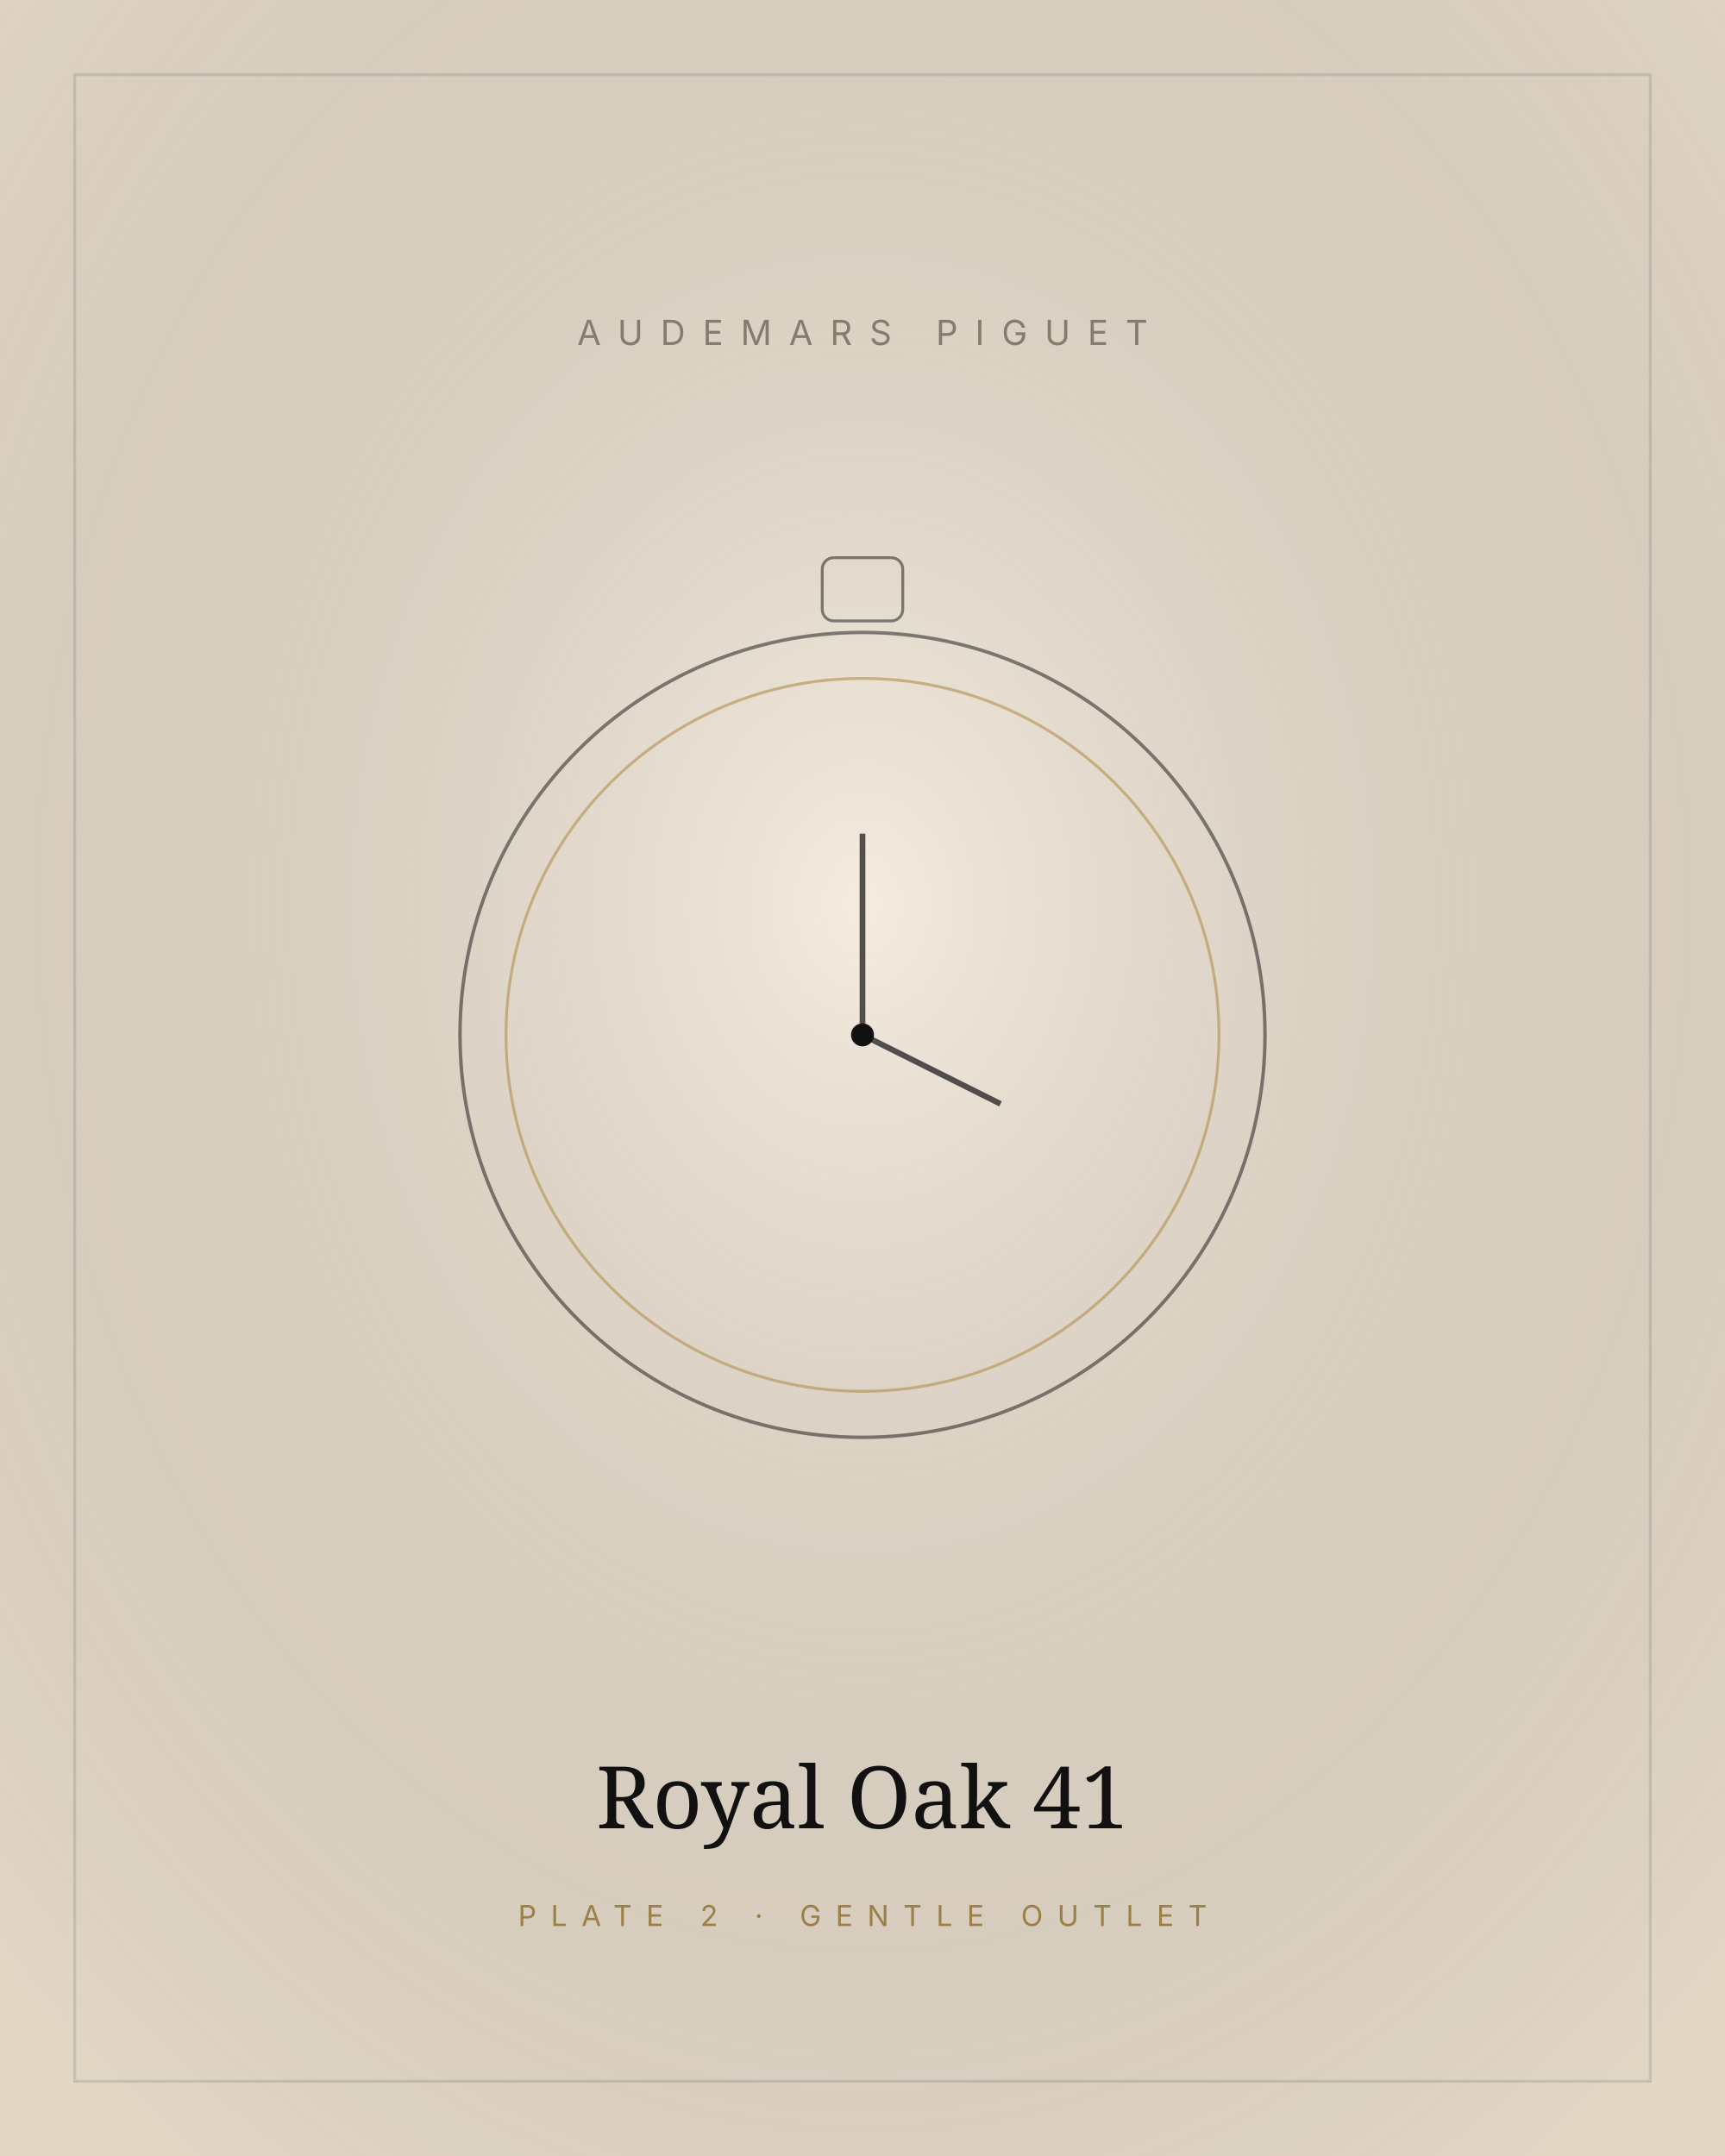
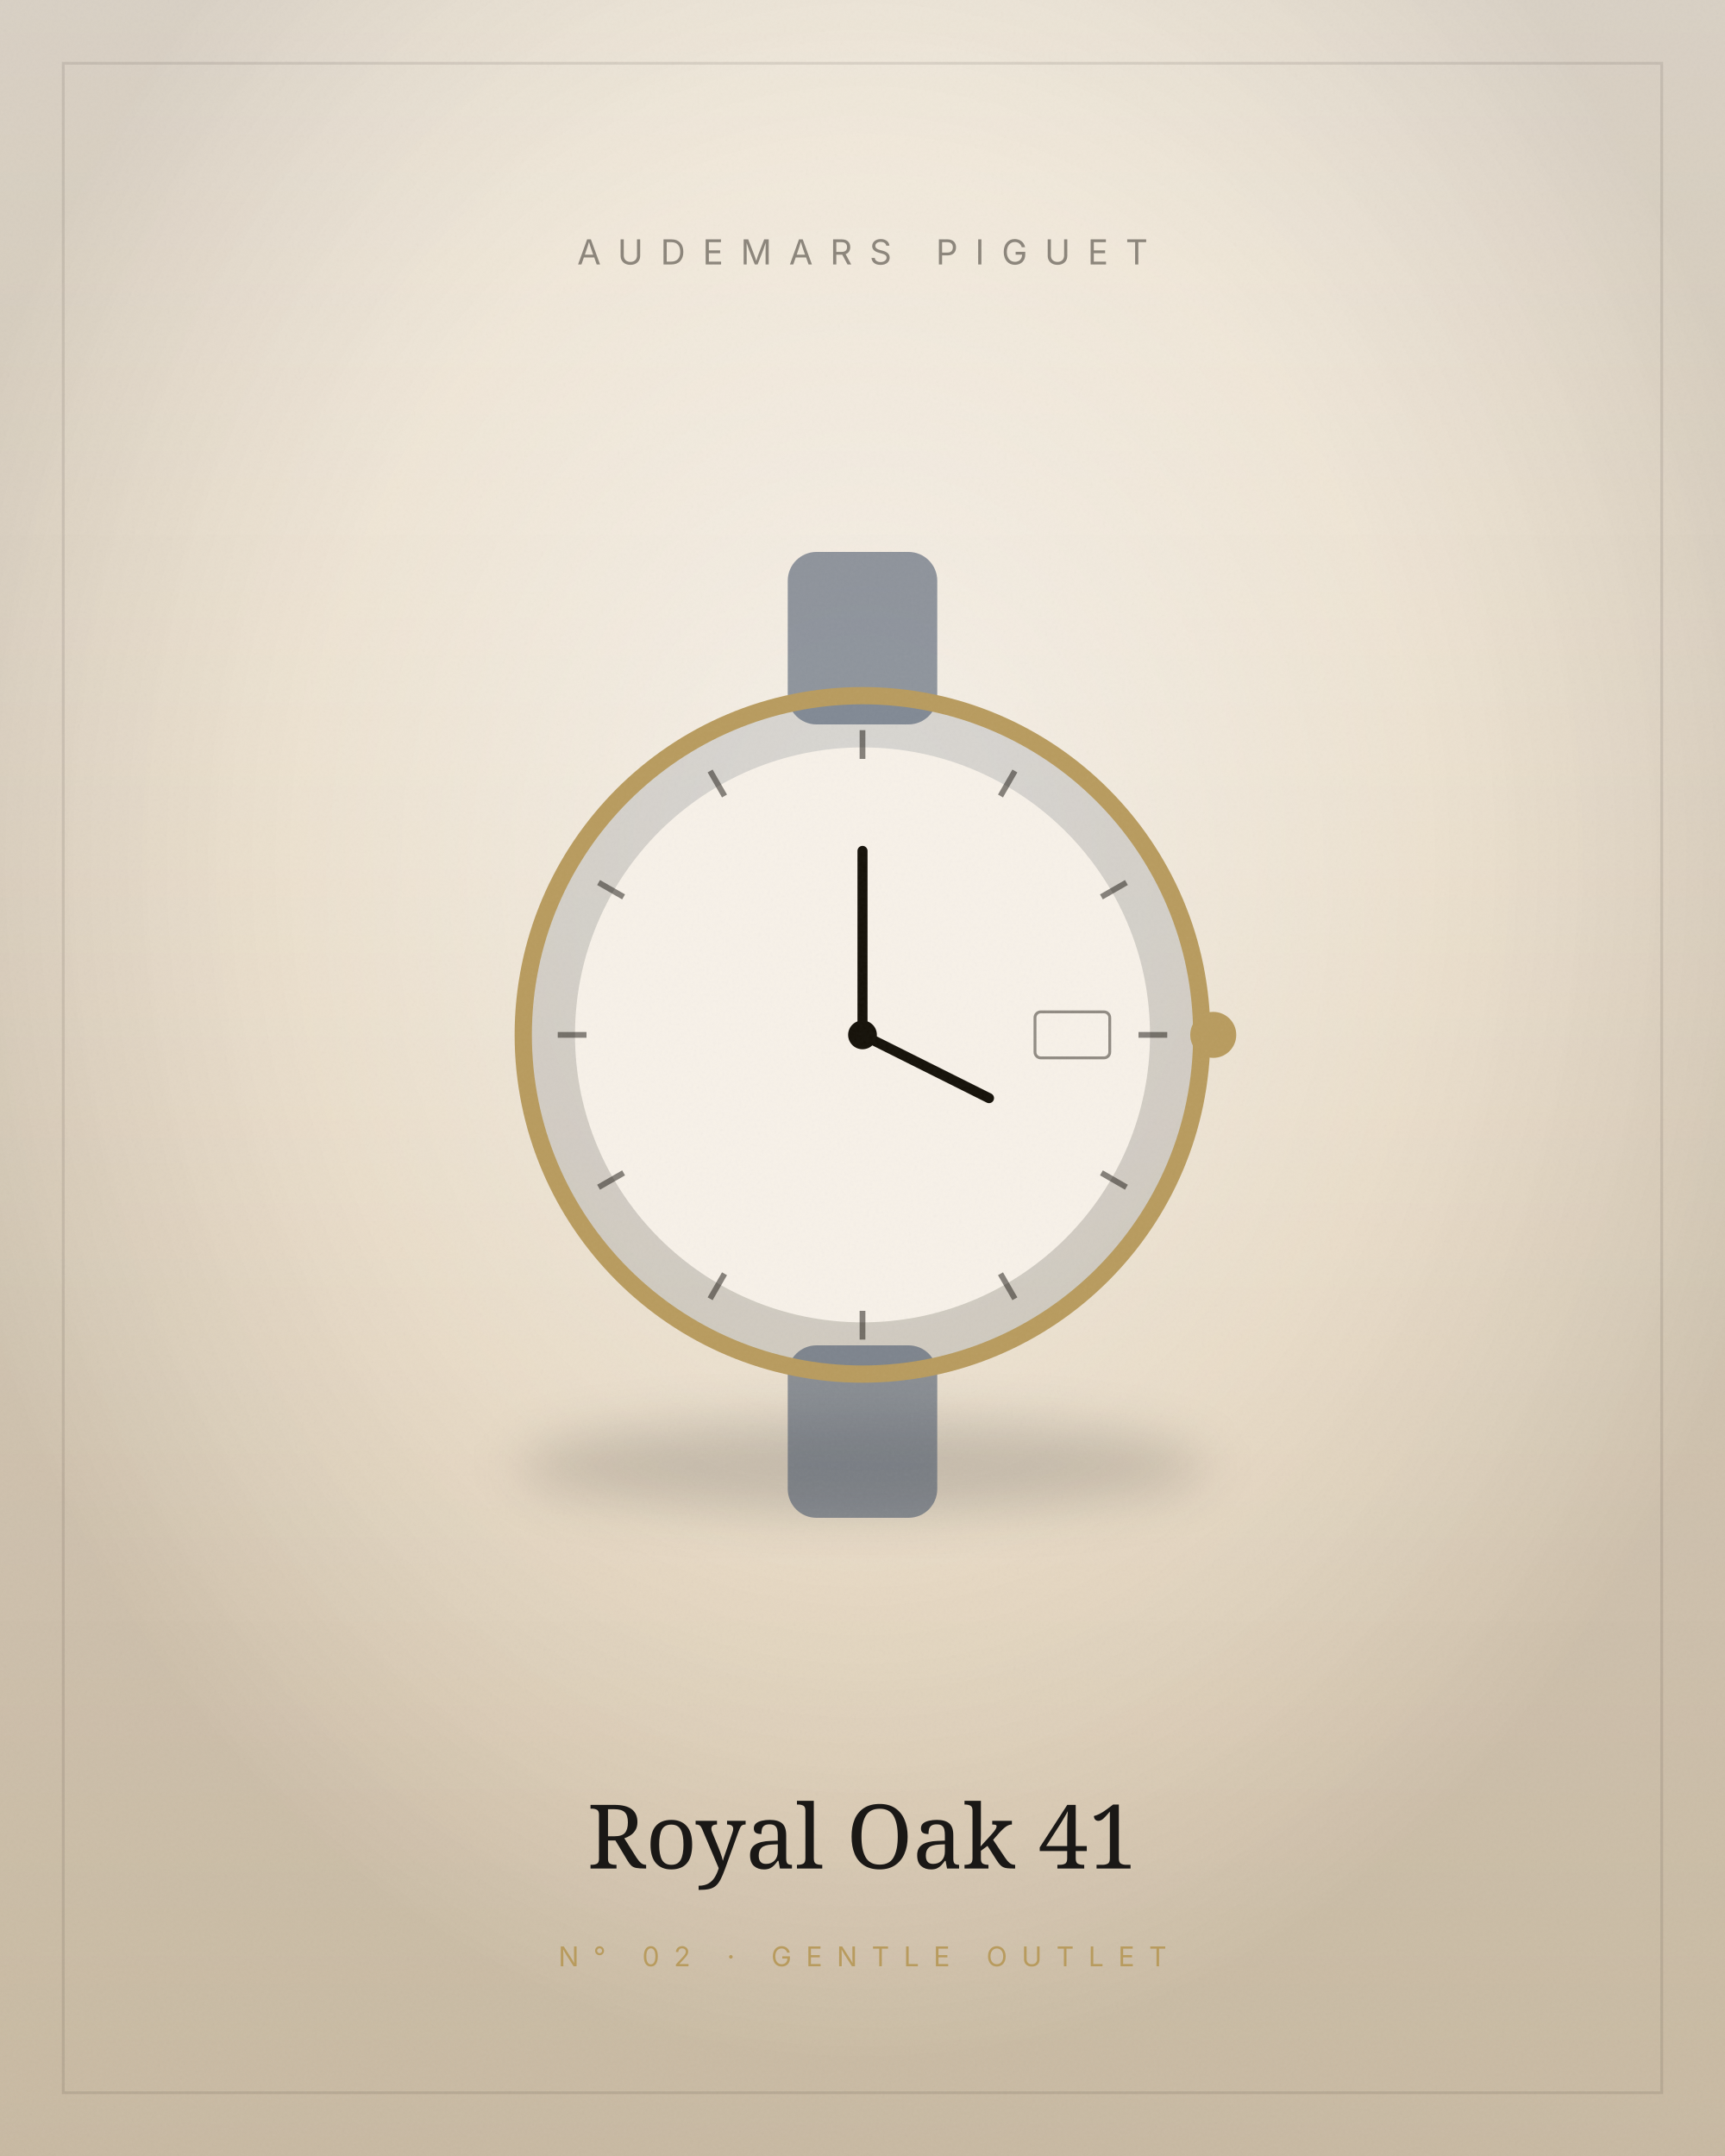
<svg xmlns="http://www.w3.org/2000/svg" width="600" height="750" viewBox="0 0 600 750">
  <defs>
-     <radialGradient id="v" cx="50%" cy="42%" r="70%">
-       <stop offset="0" stop-color="#ffffff" stop-opacity="0.35" />
-       <stop offset="1" stop-color="#000000" stop-opacity="0.05" />
+     <linearGradient id="bg" x1="0" y1="0" x2="0" y2="1">
+       <stop offset="0" stop-color="#f1e8da" />
+       <stop offset="1" stop-color="#dfceb4" />
+     </linearGradient>
+     <radialGradient id="spot" cx="50%" cy="40%" r="55%">
+       <stop offset="0" stop-color="#ffffff" stop-opacity="0.55" />
+       <stop offset="0.6" stop-color="#ffffff" stop-opacity="0.08" />
+       <stop offset="1" stop-color="#000000" stop-opacity="0.10" />
    </radialGradient>
+     <filter id="soft" x="-50%" y="-50%" width="200%" height="200%">
+       <feGaussianBlur stdDeviation="9" />
+     </filter>
+     <filter id="grain">
+       <feTurbulence type="fractalNoise" baseFrequency="0.9" numOctaves="2" stitchTiles="stitch" />
+       <feColorMatrix type="saturate" values="0" />
+     </filter>
  </defs>
-   <rect width="600" height="750" fill="#eee2d0" />
-   <rect width="600" height="750" fill="url(#v)" />
-   <rect x="26" y="26" width="548" height="698" fill="none" stroke="rgba(17,17,17,0.12)" />
-   <circle cx="300" cy="360" r="140" fill="none" stroke="rgba(17,17,17,0.5)" stroke-width="1.2" />
-   <circle cx="300" cy="360" r="124" fill="none" stroke="rgba(184,155,94,0.7)" stroke-width="1" />
-   <line x1="300" y1="360" x2="300" y2="290" stroke="rgba(17,17,17,0.7)" stroke-width="2" />
-   <line x1="300" y1="360" x2="348" y2="384" stroke="rgba(17,17,17,0.7)" stroke-width="2" />
-   <circle cx="300" cy="360" r="4" fill="#111" />
-   <rect x="286" y="194" width="28" height="22" rx="4" fill="none" stroke="rgba(17,17,17,0.5)" />
-   <text x="300" y="120" text-anchor="middle" font-family="Inter, Helvetica, sans-serif" font-size="12" fill="#857c6e" letter-spacing="6">AUDEMARS PIGUET</text>
-   <text x="300" y="636" text-anchor="middle" font-family="Georgia, 'Cormorant Garamond', serif" font-size="30" fill="#111111">Royal Oak 41</text>
-   <text x="300" y="670" text-anchor="middle" font-family="Inter, Helvetica, sans-serif" font-size="10" fill="#9a7f47" letter-spacing="5">PLATE 2 · GENTLE OUTLET</text>
+   <rect width="600" height="750" fill="url(#bg)" />
+   <rect width="600" height="750" fill="url(#spot)" />
+   <g>
+     <ellipse cx="300" cy="510" rx="120" ry="16" fill="rgba(20,16,10,0.16)" filter="url(#soft)" />
+     <rect x="274" y="192" width="52" height="60" rx="10" fill="#3a4a63" opacity="0.55" />
+     <rect x="274" y="468" width="52" height="60" rx="10" fill="#3a4a63" opacity="0.55" />
+     <circle cx="300" cy="360" r="120" fill="#3a4a63" opacity="0.16" />
+     <circle cx="300" cy="360" r="118" fill="none" stroke="#b89b5e" stroke-width="6" />
+     <circle cx="300" cy="360" r="100" fill="#f7f1e8" />
+     <line x1="300.0" y1="264.0" x2="300.0" y2="254.0" stroke="rgba(20,16,10,0.5)" stroke-width="2" />
+     <line x1="348.0" y1="276.9" x2="353.0" y2="268.2" stroke="rgba(20,16,10,0.5)" stroke-width="2" />
+     <line x1="383.1" y1="312.0" x2="391.8" y2="307.0" stroke="rgba(20,16,10,0.5)" stroke-width="2" />
+     <line x1="396.0" y1="360.0" x2="406.0" y2="360.0" stroke="rgba(20,16,10,0.5)" stroke-width="2" />
+     <line x1="383.1" y1="408.0" x2="391.8" y2="413.0" stroke="rgba(20,16,10,0.5)" stroke-width="2" />
+     <line x1="348.0" y1="443.1" x2="353.0" y2="451.8" stroke="rgba(20,16,10,0.5)" stroke-width="2" />
+     <line x1="300.0" y1="456.0" x2="300.0" y2="466.0" stroke="rgba(20,16,10,0.5)" stroke-width="2" />
+     <line x1="252.0" y1="443.1" x2="247.0" y2="451.8" stroke="rgba(20,16,10,0.5)" stroke-width="2" />
+     <line x1="216.9" y1="408.0" x2="208.2" y2="413.0" stroke="rgba(20,16,10,0.5)" stroke-width="2" />
+     <line x1="204.0" y1="360.0" x2="194.0" y2="360.0" stroke="rgba(20,16,10,0.5)" stroke-width="2" />
+     <line x1="216.9" y1="312.0" x2="208.2" y2="307.0" stroke="rgba(20,16,10,0.5)" stroke-width="2" />
+     <line x1="252.0" y1="276.9" x2="247.0" y2="268.2" stroke="rgba(20,16,10,0.5)" stroke-width="2" />
+     <line x1="300" y1="360" x2="300" y2="296" stroke="#141008" stroke-width="3.5" stroke-linecap="round" />
+     <line x1="300" y1="360" x2="344" y2="382" stroke="#141008" stroke-width="3.5" stroke-linecap="round" />
+     <circle cx="300" cy="360" r="5" fill="#141008" />
+     <rect x="360" y="352" width="26" height="16" rx="2" fill="none" stroke="rgba(20,16,10,0.45)" />
+     <circle cx="422" cy="360" r="8" fill="#b89b5e" />
+   </g>
+   <rect width="600" height="750" filter="url(#grain)" opacity="0.05" />
+   <rect x="22" y="22" width="556" height="706" fill="none" stroke="rgba(20,16,10,0.10)" />
+   <text x="300" y="92" text-anchor="middle" font-family="Inter, Helvetica, sans-serif" font-size="12" letter-spacing="6" fill="rgba(20,16,10,0.45)">AUDEMARS PIGUET</text>
+   <text x="300" y="650" text-anchor="middle" font-family="Georgia, 'Cormorant Garamond', serif" font-size="31" fill="#1a1816">Royal Oak 41</text>
+   <text x="300" y="684" text-anchor="middle" font-family="Inter, Helvetica, sans-serif" font-size="9.5" letter-spacing="5" fill="#b89b5e">N° 02 · GENTLE OUTLET</text>
</svg>
